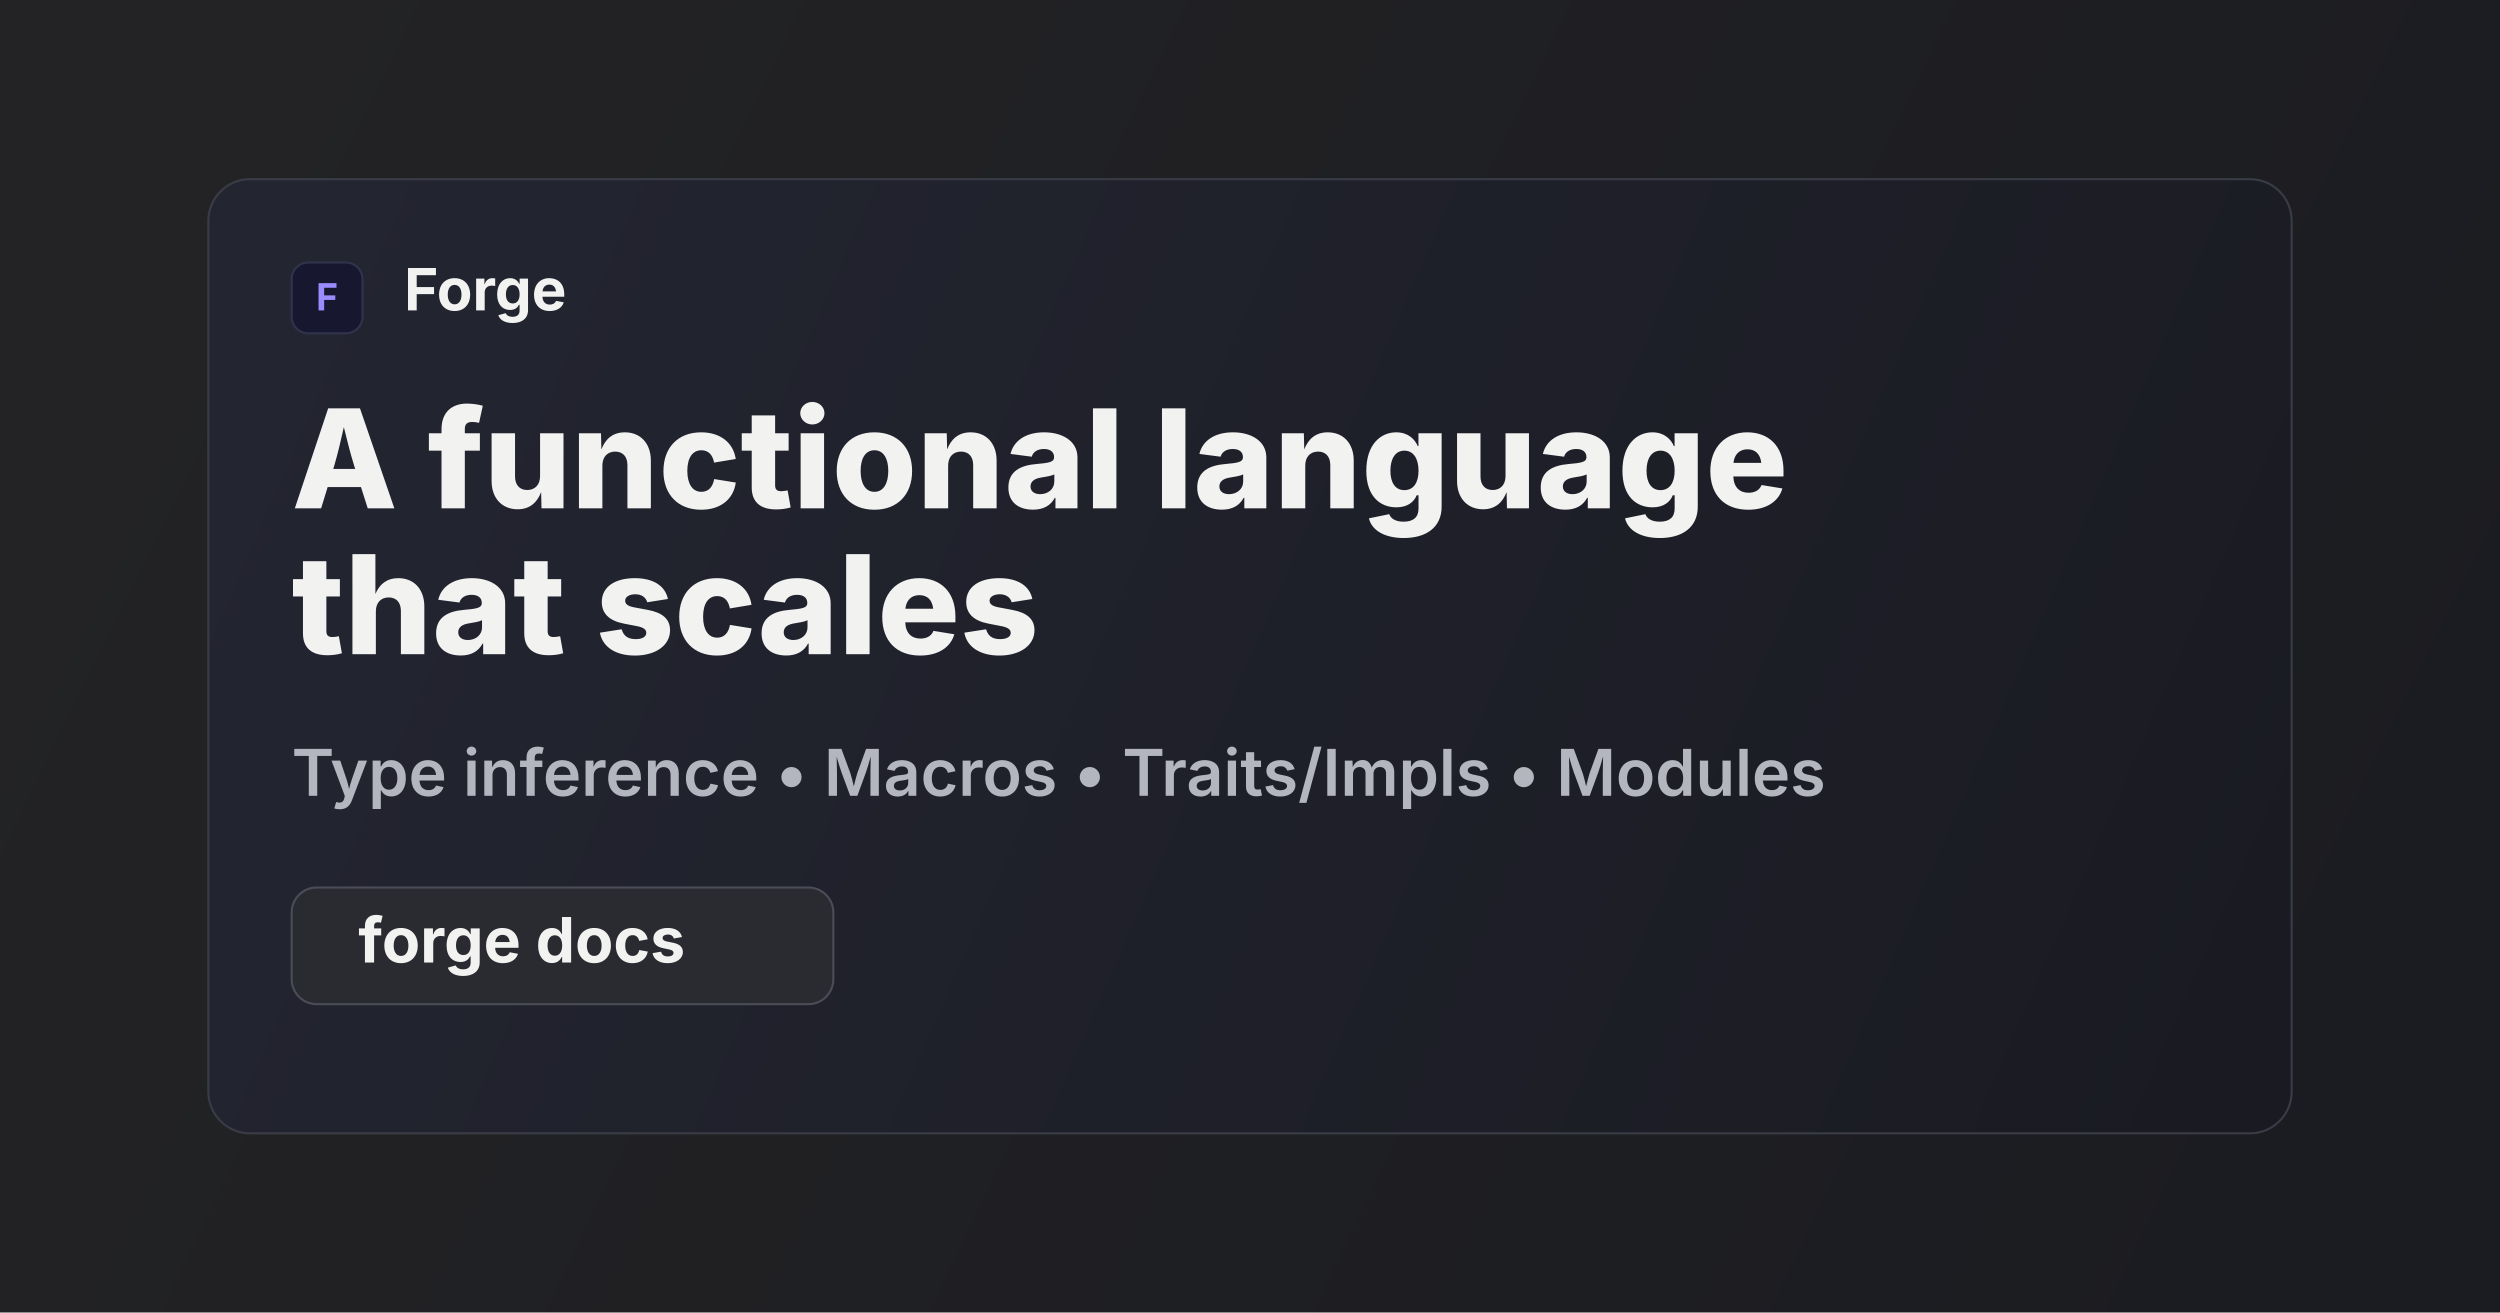
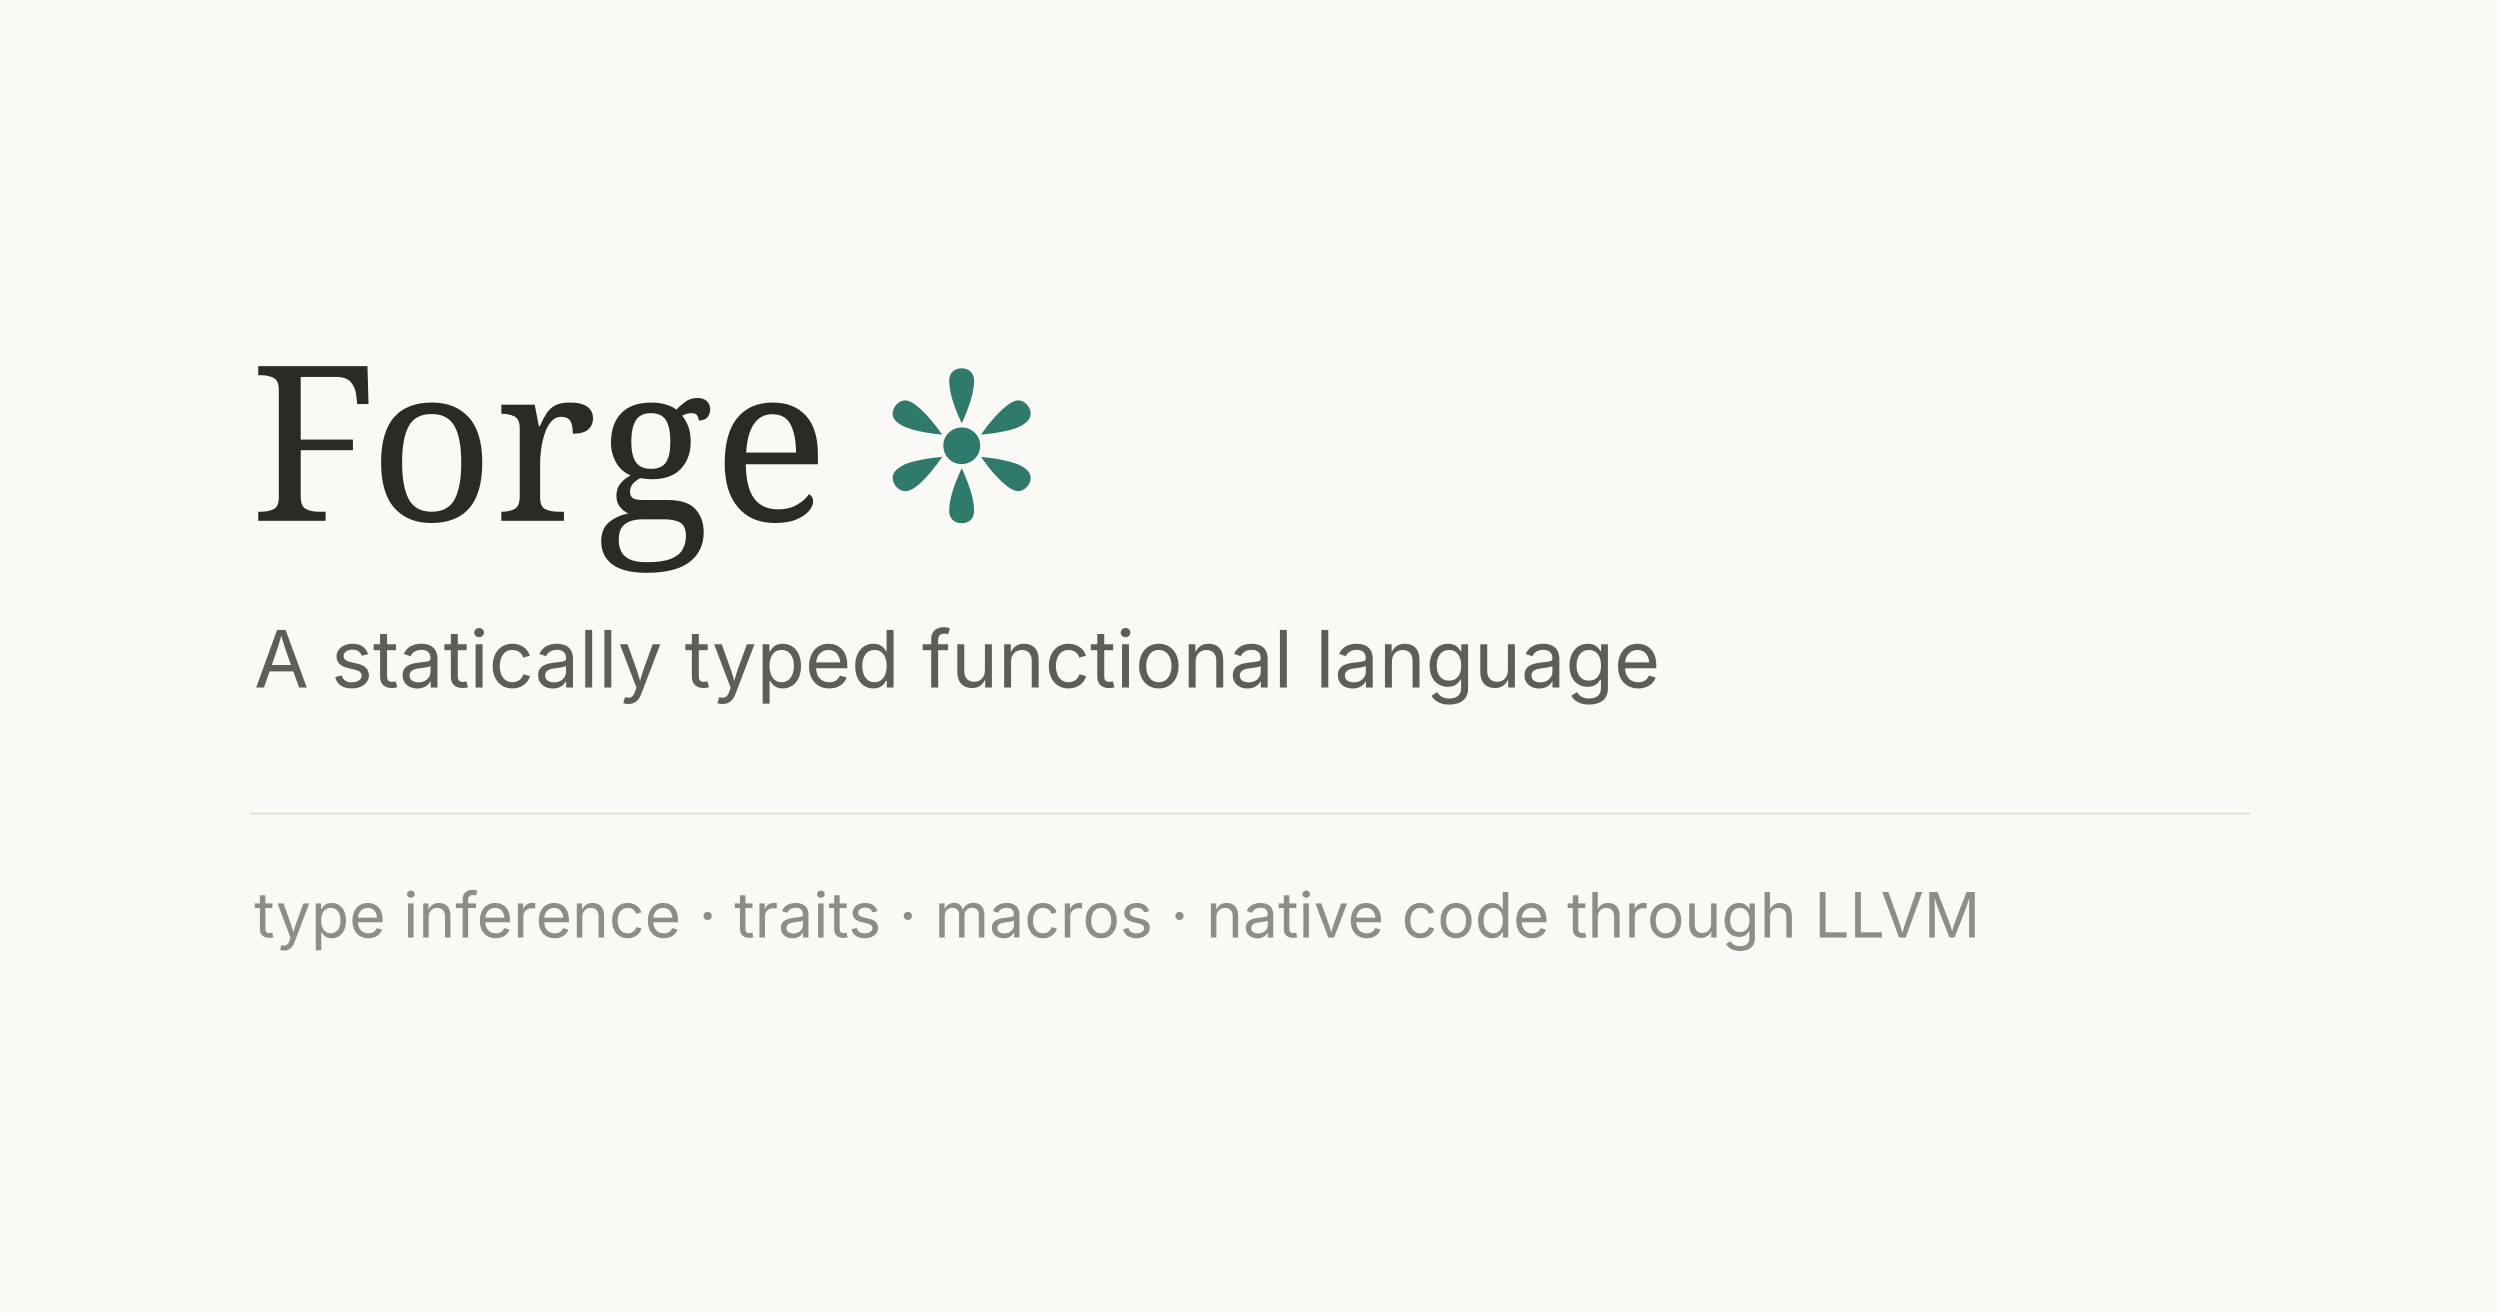
<svg xmlns="http://www.w3.org/2000/svg" width="1200" height="630" viewBox="0 0 1200 630" fill="none">
-   <defs>
-     <linearGradient id="bg" x1="80" y1="60" x2="1120" y2="570" gradientUnits="userSpaceOnUse">
-       <stop stop-color="#232325" />
-       <stop offset="1" stop-color="#1B1C21" />
-     </linearGradient>
-     <linearGradient id="card" x1="132" y1="110" x2="1068" y2="520" gradientUnits="userSpaceOnUse">
-       <stop stop-color="#232531" />
-       <stop offset="1" stop-color="#1A1B22" />
-     </linearGradient>
-   </defs>
-   <rect width="1200" height="630" fill="url(#bg)" />
-   <rect x="100" y="86" width="1000" height="458" rx="20" fill="url(#card)" stroke="#3A3C45" />
-   <rect x="140" y="126" width="34" height="34" rx="8" fill="#17182F" stroke="#31334D" />
-   <text x="157" y="149" fill="#9B8BFF" font-family="Manrope, Inter, sans-serif" font-size="18" font-weight="700" text-anchor="middle">F</text>
-   <text x="194" y="149" fill="#F2F2F1" font-family="Manrope, Inter, sans-serif" font-size="28" font-weight="700">Forge</text>
-   <text x="140" y="244" fill="#F2F2F1" font-family="Manrope, Inter, sans-serif" font-size="66" font-weight="800">A functional language</text>
-   <text x="140" y="314" fill="#F2F2F1" font-family="Manrope, Inter, sans-serif" font-size="66" font-weight="800">that scales</text>
-   <text x="140" y="382" fill="#B3B5BF" font-family="Manrope, Inter, sans-serif" font-size="31" font-weight="600">
-     Type inference • Macros • Traits/Impls • Modules
+   <rect width="1200" height="630" fill="#faf9f5" />
+   <text x="120" y="250" fill="#2b2a26" font-family="Newsreader, Georgia, serif" font-size="104" font-weight="500">Forge <tspan fill="#2f7a6b">✻</tspan>
  </text>
-   <rect x="140" y="426" width="260" height="56" rx="12" fill="#2A2B31" stroke="#4A4D57" />
-   <text x="172" y="462" fill="#F2F2F1" font-family="Manrope, Inter, sans-serif" font-size="30" font-weight="700">forge docs</text>
+   <text x="122" y="330" fill="#5e5d59" font-family="-apple-system, Inter, Helvetica, sans-serif" font-size="38">A statically typed functional language</text>
+   <rect x="120" y="390" width="960" height="1" fill="#e3e0d6" />
+   <text x="122" y="450" fill="#8f8d86" font-family="-apple-system, Inter, Helvetica, sans-serif" font-size="30">type inference · traits · macros · native code through LLVM</text>
</svg>
